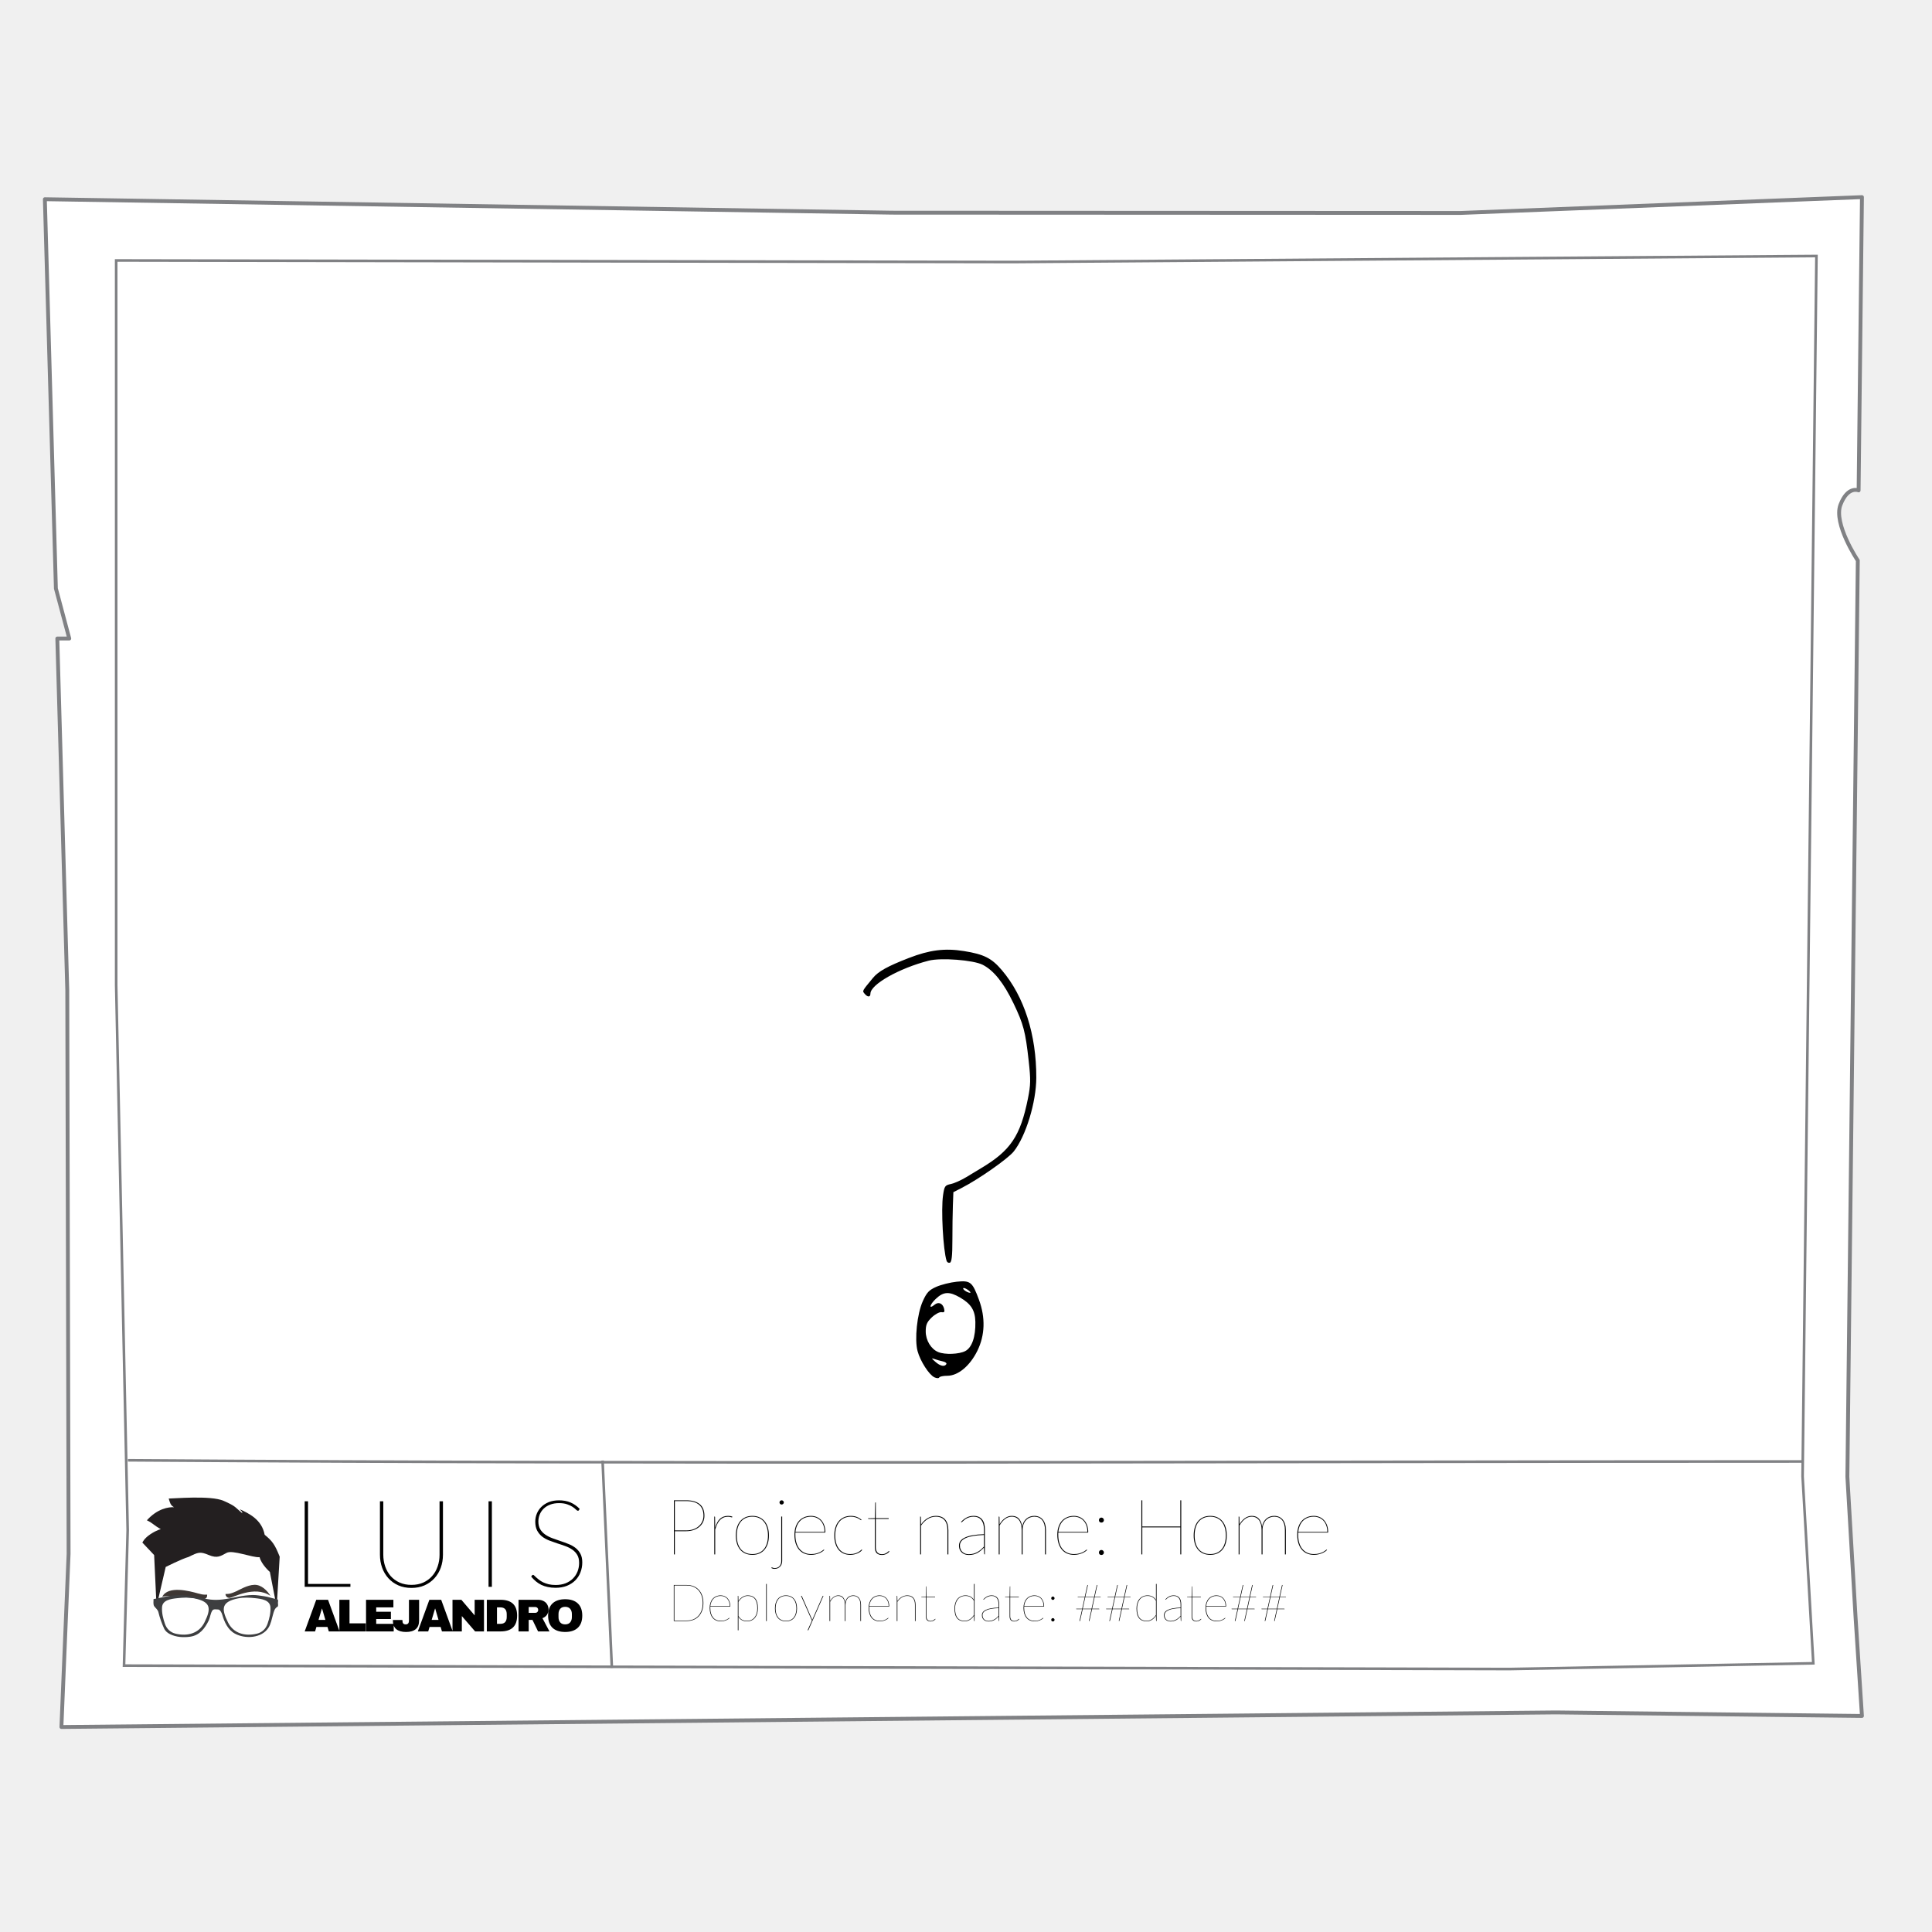
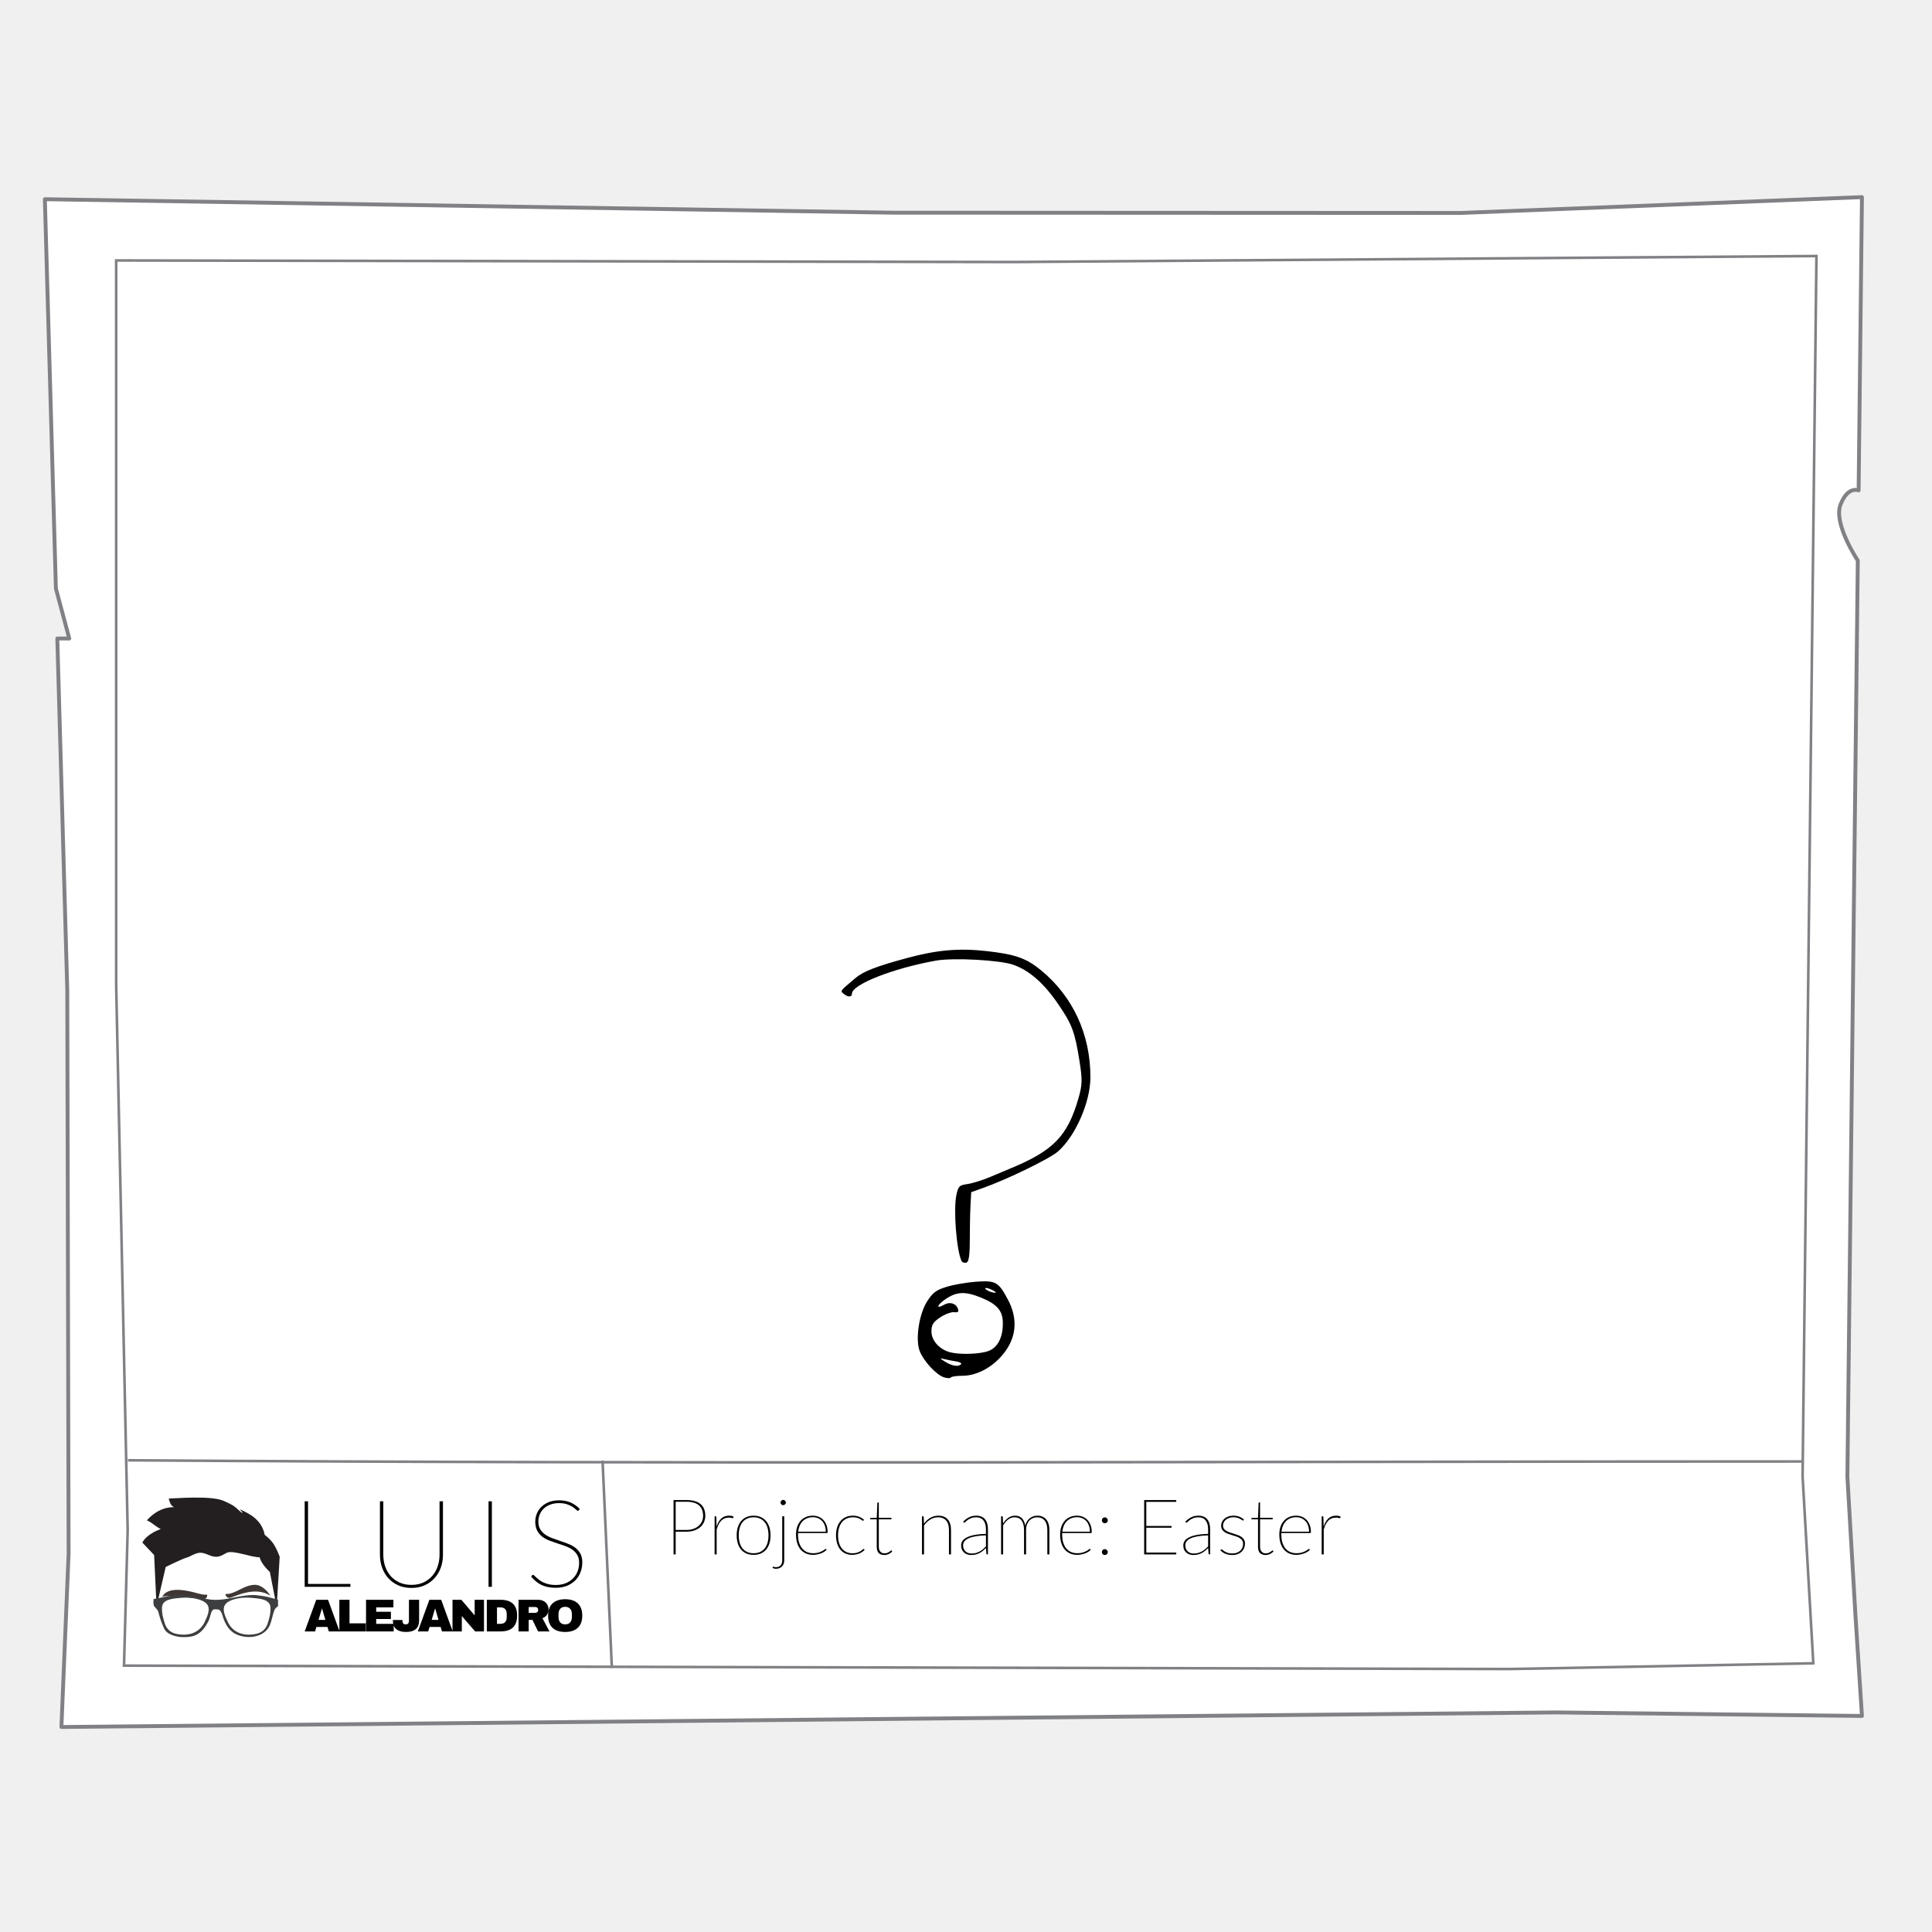
- <svg xmlns="http://www.w3.org/2000/svg" enable-background="new 0 0 4253.661 1017.313" version="1.1" viewBox="0 0 1e3 1e3" id="svg16">
-   <defs id="defs20" />
+ <svg xmlns="http://www.w3.org/2000/svg" enable-background="new 0 0 4253.661 1017.313" version="1.1" viewBox="0 0 1e3 1e3">
  <path id="home-sheet" d="m961.6 290.13s-12.769-19.034-8.967-28.901c3.8-9.867 9.38-7.406 9.38-7.406l1.729-151.79-207.65 8.191-294.29-0.145-438.58-6.965 5.709 201.48 6.92 25.903h-6.186l5.156 181.93 0.686 291.81-3.716 89.65 773.58-7.54 158.37 1.825-3.32-51.328-4.22-72.488 5.394-474.16z" fill="#fff" stroke="#808184" stroke-linejoin="round" stroke-miterlimit="10" stroke-width="2" />
  <path id="home-sheet-frame" d="m64.189 862.12 1.894-70.08-5.953-282.21v-375.02l464.72 0.812 415.34-3.112-7.17 631.67 5.547 96.732-157.21 2.976z" fill="none" stroke="#808184" stroke-miterlimit="10" stroke-width="1.353" />
-   <path id="home-sheet-frame-line1" d="m66.228 755.84c293.58 2.043 573.25 0.613 866.84 0.613" fill="none" stroke="#808184" stroke-miterlimit="10" stroke-width="1.353" />
-   <path id="home-sheet-frame-line2" d="m316.7 863.3-4.816-107.33" fill="none" stroke="#808184" stroke-miterlimit="10" stroke-width="1.353" />
-   <text id="home-project-name" x="344.169" y="804.547" fill="#000000" font-family="sans-serif" font-size="40px" letter-spacing="0px" word-spacing="0px" style="line-height:1.25" xml:space="preserve">
-     <tspan id="tspan10" x="344.169" y="804.547" font-family="Lato" font-weight="200">Project name: Home</tspan>
-   </text>
+   <path d="m66.228 755.84c293.58 2.043 573.25 0.613 866.84 0.613" fill="none" stroke="#808184" stroke-miterlimit="10" stroke-width="1.353" />
+   <path d="m316.7 863.3-4.816-107.33" fill="none" stroke="#808184" stroke-miterlimit="10" stroke-width="1.353" />
+   <path d="m349.73 792.79v11.76h-1.1v-28.12h6.72q4.76 0 7.22 2.04 2.48 2.04 2.48 6.12 0 1.78-0.7 3.3-0.68 1.5-1.96 2.6-1.28 1.08-3.08 1.7-1.78 0.6-3.96 0.6zm0-0.9h5.62q1.98 0 3.56-0.56 1.6-0.56 2.7-1.54 1.12-0.98 1.72-2.32t0.6-2.88q0-3.56-2.14-5.42t-6.44-1.86h-5.62z" />
+   <path d="m369.88 804.55v-19.72h0.48q0.4 0 0.42 0.44l0.12 4.86q0.86-2.68 2.4-4.14 1.56-1.48 4.08-1.48 0.58 0 1.18 0.1 0.62 0.08 1.1 0.36l-0.12 0.62q-0.08 0.22-0.28 0.22-0.22 0-0.68-0.14-0.44-0.16-1.32-0.16-1.26 0-2.22 0.4-0.96 0.38-1.72 1.16-0.76 0.76-1.34 1.9-0.56 1.14-1.04 2.66v12.92z" />
+   <path d="m390.07 784.51q2.1 0 3.72 0.74 1.64 0.72 2.76 2.06 1.12 1.32 1.7 3.2t0.58 4.18-0.58 4.18q-0.58 1.86-1.7 3.18t-2.76 2.04q-1.62 0.7-3.72 0.7t-3.74-0.7q-1.62-0.72-2.74-2.04t-1.7-3.18q-0.58-1.88-0.58-4.18t0.58-4.18 1.7-3.2q1.12-1.34 2.74-2.06 1.64-0.74 3.74-0.74zm0 19.44q1.92 0 3.36-0.66t2.4-1.88q0.98-1.22 1.46-2.92t0.48-3.8-0.48-3.82-1.46-2.94q-0.96-1.24-2.4-1.9-1.44-0.68-3.36-0.68t-3.36 0.68q-1.44 0.66-2.42 1.9-0.96 1.22-1.44 2.94t-0.48 3.82 0.48 3.8 1.44 2.92q0.98 1.22 2.42 1.88t3.36 0.66z" />
+   <path d="m405.92 784.83v22.8q0 0.94-0.28 1.74t-0.84 1.38q-0.54 0.58-1.34 0.9-0.78 0.34-1.8 0.34-0.56 0-0.96-0.12-0.42-0.1-0.82-0.3l0.1-0.5q0.06-0.16 0.16-0.18 0.1 0 0.28 0.06t0.46 0.14q0.26 0.08 0.66 0.08 1.66 0 2.5-0.96t0.84-2.58v-22.8zm0.84-7.12q0 0.28-0.12 0.52t-0.32 0.44q-0.18 0.18-0.44 0.3-0.24 0.1-0.5 0.1-0.56 0-0.98-0.4-0.4-0.42-0.4-0.96 0-0.56 0.4-0.96 0.42-0.42 0.98-0.42 0.26 0 0.5 0.12 0.26 0.1 0.44 0.3 0.2 0.18 0.32 0.44 0.12 0.24 0.12 0.52z" />
+   <path d="m420.74 784.51q1.6 0 2.98 0.56 1.4 0.56 2.44 1.66 1.04 1.08 1.62 2.68 0.6 1.6 0.6 3.66 0 0.42-0.36 0.42h-14.94q-0.02 0.2-0.02 0.4t0 0.4q0 2.36 0.56 4.16t1.58 3.02 2.46 1.86q1.46 0.62 3.24 0.62 1.58 0 2.74-0.34 1.16-0.36 1.94-0.78t1.2-0.76q0.44-0.36 0.56-0.36 0.16 0 0.26 0.12l0.26 0.3q-0.4 0.5-1.12 0.98t-1.66 0.86q-0.92 0.36-2.02 0.58-1.08 0.24-2.22 0.24-2.02 0-3.66-0.7-1.62-0.72-2.78-2.06-1.14-1.34-1.76-3.28-0.62-1.96-0.62-4.46 0-2.16 0.58-3.94 0.6-1.8 1.72-3.1t2.74-2.02 3.68-0.72zm0.02 0.8q-1.68 0-3.02 0.54-1.32 0.54-2.28 1.52t-1.56 2.36q-0.58 1.38-0.76 3.06h14.28q0-1.78-0.52-3.16-0.5-1.4-1.4-2.36-0.88-0.96-2.1-1.46t-2.64-0.5z" />
+   <path d="m446.96 786.99q-0.06 0.06-0.12 0.12-0.06 0.04-0.16 0.04-0.16 0-0.5-0.28t-0.94-0.62-1.52-0.62-2.22-0.28q-1.84 0-3.28 0.66-1.42 0.64-2.42 1.86-0.98 1.22-1.5 2.94t-0.52 3.88q0 2.22 0.52 3.96 0.54 1.72 1.5 2.9 0.98 1.18 2.34 1.8 1.38 0.62 3.06 0.62 1.52 0 2.54-0.34 1.04-0.36 1.72-0.78 0.68-0.44 1.04-0.78 0.36-0.36 0.52-0.36t0.26 0.12l0.24 0.3q-0.36 0.5-1 0.98-0.62 0.48-1.46 0.86-0.82 0.36-1.84 0.58-1 0.24-2.14 0.24-1.9 0-3.44-0.68t-2.64-1.98q-1.08-1.3-1.68-3.18t-0.6-4.26q0-2.28 0.58-4.16 0.6-1.88 1.72-3.2 1.12-1.34 2.74-2.08t3.7-0.74q1.84 0 3.28 0.6 1.44 0.58 2.48 1.54z" />
+   <path d="m457.73 804.87q-1.84 0-2.88-1-1.04-1.02-1.04-3.26v-14.22h-3.08q-0.38 0-0.38-0.3v-0.36l3.46-0.14 0.3-7.6q0.02-0.12 0.1-0.22 0.08-0.12 0.22-0.12h0.44v7.94h6.52v0.8h-6.52v14.18q0 0.92 0.24 1.58 0.24 0.64 0.64 1.06t0.94 0.62q0.56 0.18 1.2 0.18 0.78 0 1.36-0.24 0.6-0.24 1.02-0.52t0.68-0.52 0.38-0.24q0.1 0 0.22 0.12l0.26 0.38q-0.34 0.42-0.8 0.76-0.44 0.34-0.98 0.6-0.54 0.24-1.12 0.38t-1.18 0.14z" />
+   <path d="m477.22 804.55v-19.72h0.5q0.38 0 0.4 0.4l0.12 3.42q1.38-1.9 3.28-3.02t4.18-1.12q1.64 0 2.86 0.52 1.24 0.5 2.04 1.46 0.82 0.94 1.22 2.32 0.42 1.38 0.42 3.12v12.62h-1.06v-12.62q0-1.54-0.34-2.76t-1.06-2.06q-0.7-0.86-1.76-1.3-1.06-0.46-2.5-0.46-2.16 0-4 1.14-1.84 1.12-3.24 3.12v14.94z" />
+   <path d="m511 804.55q-0.4 0-0.46-0.42l-0.2-2.9q-0.82 0.84-1.66 1.52-0.82 0.66-1.74 1.14-0.9 0.46-1.96 0.72t-2.34 0.26q-0.94 0-1.86-0.28t-1.66-0.88-1.2-1.54q-0.44-0.96-0.44-2.3 0-1.3 0.74-2.36 0.76-1.06 2.34-1.82 1.58-0.78 4-1.22 2.42-0.46 5.76-0.54v-2.34q0-2.96-1.28-4.6t-3.8-1.64q-1.5 0-2.58 0.44-1.08 0.42-1.8 0.96-0.72 0.52-1.16 0.96-0.42 0.42-0.64 0.42-0.2 0-0.36-0.22l-0.18-0.28q1.48-1.52 3.1-2.32t3.7-0.8q1.54 0 2.68 0.5 1.14 0.48 1.88 1.4 0.76 0.92 1.12 2.24 0.36 1.3 0.36 2.94v12.96zm-8.16-0.46q1.28 0 2.34-0.28 1.06-0.3 1.96-0.8t1.68-1.16q0.78-0.68 1.5-1.44v-5.72q-6.04 0.2-8.94 1.5-2.88 1.3-2.88 3.64 0 1.1 0.36 1.9 0.38 0.8 0.98 1.34 0.62 0.52 1.4 0.78 0.78 0.24 1.6 0.24z" />
+   <path d="m518.16 804.55v-19.72h0.5q0.38 0 0.4 0.4l0.12 3.32q1.16-1.84 2.72-2.94 1.58-1.1 3.48-1.1 2.26 0 3.58 1.36t1.72 3.82q0.3-1.32 0.92-2.28 0.64-0.98 1.48-1.62 0.84-0.66 1.84-0.96 1-0.32 2.06-0.32 1.42 0 2.56 0.5 1.16 0.48 1.96 1.42t1.22 2.32q0.44 1.38 0.44 3.18v12.62h-1.06v-12.62q0-3.2-1.38-4.88-1.36-1.7-3.9-1.7-1.12 0-2.16 0.42-1.02 0.4-1.82 1.24-0.78 0.82-1.26 2.06-0.48 1.22-0.48 2.86v12.62h-1.06v-12.62q0-3.14-1.24-4.86t-3.64-1.72q-1.8 0-3.3 1.12t-2.64 3.08v15z" />
+   <path d="m557.45 784.51q1.6 0 2.98 0.56 1.4 0.56 2.44 1.66 1.04 1.08 1.62 2.68 0.6 1.6 0.6 3.66 0 0.42-0.36 0.42h-14.94q-0.02 0.2-0.02 0.4t0 0.4q0 2.36 0.56 4.16t1.58 3.02 2.46 1.86q1.46 0.62 3.24 0.62 1.58 0 2.74-0.34 1.16-0.36 1.94-0.78t1.2-0.76q0.44-0.36 0.56-0.36 0.16 0 0.26 0.12l0.26 0.3q-0.4 0.5-1.12 0.98t-1.66 0.86q-0.92 0.36-2.02 0.58-1.08 0.24-2.22 0.24-2.02 0-3.66-0.7-1.62-0.72-2.78-2.06-1.14-1.34-1.76-3.28-0.62-1.96-0.62-4.46 0-2.16 0.58-3.94 0.6-1.8 1.72-3.1t2.74-2.02 3.68-0.72zm0.02 0.8q-1.68 0-3.02 0.54-1.32 0.54-2.28 1.52t-1.56 2.36q-0.58 1.38-0.76 3.06h14.28q0-1.78-0.52-3.16-0.5-1.4-1.4-2.36-0.88-0.96-2.1-1.46t-2.64-0.5z" />
+   <path d="m570.34 804.55m0-1.18q0-0.64 0.42-1.08 0.44-0.46 1.08-0.46t1.08 0.46q0.46 0.44 0.46 1.08t-0.46 1.08q-0.44 0.42-1.08 0.42t-1.08-0.42q-0.42-0.44-0.42-1.08zm0-16.44q0-0.64 0.42-1.08 0.44-0.46 1.08-0.46t1.08 0.46q0.46 0.44 0.46 1.08t-0.46 1.08q-0.44 0.42-1.08 0.42t-1.08-0.42q-0.42-0.44-0.42-1.08z" />
+   <path d="m608.82 776.43v0.94h-15.5v12.46h13.06v0.92h-13.06v12.86h15.54l-0.04 0.94h-16.6v-28.12z" />
+   <path d="m626 804.55q-0.4 0-0.46-0.42l-0.2-2.9q-0.82 0.84-1.66 1.52-0.82 0.66-1.74 1.14-0.9 0.46-1.96 0.72t-2.34 0.26q-0.94 0-1.86-0.28t-1.66-0.88-1.2-1.54q-0.44-0.96-0.44-2.3 0-1.3 0.74-2.36 0.76-1.06 2.34-1.82 1.58-0.78 4-1.22 2.42-0.46 5.76-0.54v-2.34q0-2.96-1.28-4.6t-3.8-1.64q-1.5 0-2.58 0.44-1.08 0.42-1.8 0.96-0.72 0.52-1.16 0.96-0.42 0.42-0.64 0.42-0.2 0-0.36-0.22l-0.18-0.28q1.48-1.52 3.1-2.32t3.7-0.8q1.54 0 2.68 0.5 1.14 0.48 1.88 1.4 0.76 0.92 1.12 2.24 0.36 1.3 0.36 2.94v12.96zm-8.16-0.46q1.28 0 2.34-0.28 1.06-0.3 1.96-0.8t1.68-1.16q0.78-0.68 1.5-1.44v-5.72q-6.04 0.2-8.94 1.5-2.88 1.3-2.88 3.64 0 1.1 0.36 1.9 0.38 0.8 0.98 1.34 0.62 0.52 1.4 0.78 0.78 0.24 1.6 0.24z" />
+   <path d="m643.64 786.85q-0.1 0.18-0.3 0.18-0.18 0-0.52-0.26-0.32-0.28-0.9-0.58-0.58-0.32-1.46-0.58-0.86-0.28-2.14-0.28-1.18 0-2.16 0.36-0.96 0.34-1.66 0.92t-1.08 1.36-0.38 1.62q0 1 0.48 1.68 0.5 0.68 1.3 1.16 0.8 0.46 1.82 0.8 1.02 0.32 2.08 0.66 1.06 0.32 2.08 0.7t1.82 0.94 1.28 1.38q0.5 0.82 0.5 2.02 0 1.24-0.44 2.32t-1.3 1.9q-0.84 0.8-2.08 1.26-1.22 0.46-2.8 0.46-1.06 0-1.92-0.18-0.86-0.16-1.6-0.46-0.74-0.32-1.38-0.76t-1.24-0.98l0.26-0.34q0.08-0.1 0.14-0.14 0.08-0.06 0.24-0.06 0.2 0 0.56 0.34 0.38 0.32 1 0.72 0.64 0.4 1.6 0.74 0.96 0.32 2.36 0.32 1.38 0 2.42-0.38 1.06-0.4 1.76-1.08 0.72-0.68 1.08-1.58 0.36-0.92 0.36-1.94 0-1.08-0.5-1.8-0.48-0.72-1.28-1.2-0.8-0.5-1.82-0.84t-2.08-0.66-2.08-0.68q-1.02-0.38-1.82-0.92-0.8-0.56-1.3-1.36-0.48-0.8-0.48-2 0-1 0.44-1.92 0.46-0.94 1.28-1.64 0.82-0.72 1.96-1.14 1.16-0.42 2.58-0.42 1.72 0 3.04 0.48t2.5 1.52z" />
+   <path d="m655.07 804.87q-1.84 0-2.88-1-1.04-1.02-1.04-3.26v-14.22h-3.08q-0.38 0-0.38-0.3v-0.36l3.46-0.14 0.3-7.6q0.02-0.12 0.1-0.22 0.08-0.12 0.22-0.12h0.44v7.94h6.52v0.8h-6.52v14.18q0 0.92 0.24 1.58 0.24 0.64 0.64 1.06t0.94 0.62q0.56 0.18 1.2 0.18 0.78 0 1.36-0.24 0.6-0.24 1.02-0.52t0.68-0.52 0.38-0.24q0.1 0 0.22 0.12l0.26 0.38q-0.34 0.42-0.8 0.76-0.44 0.34-0.98 0.6-0.54 0.24-1.12 0.38t-1.18 0.14z" />
+   <path d="m670.89 784.51q1.6 0 2.98 0.56 1.4 0.56 2.44 1.66 1.04 1.08 1.62 2.68 0.6 1.6 0.6 3.66 0 0.42-0.36 0.42h-14.94q-0.02 0.2-0.02 0.4t0 0.4q0 2.36 0.56 4.16t1.58 3.02 2.46 1.86q1.46 0.62 3.24 0.62 1.58 0 2.74-0.34 1.16-0.36 1.94-0.78t1.2-0.76q0.44-0.36 0.56-0.36 0.16 0 0.26 0.12l0.26 0.3q-0.4 0.5-1.12 0.98t-1.66 0.86q-0.92 0.36-2.02 0.58-1.08 0.24-2.22 0.24-2.02 0-3.66-0.7-1.62-0.72-2.78-2.06-1.14-1.34-1.76-3.28-0.62-1.96-0.62-4.46 0-2.16 0.58-3.94 0.6-1.8 1.72-3.1t2.74-2.02 3.68-0.72zm0.02 0.8q-1.68 0-3.02 0.54-1.32 0.54-2.28 1.52t-1.56 2.36q-0.58 1.38-0.76 3.06h14.28q0-1.78-0.52-3.16-0.5-1.4-1.4-2.36-0.88-0.96-2.1-1.46t-2.64-0.5z" />
+   <path d="m684.1 804.55v-19.72h0.48q0.4 0 0.42 0.44l0.12 4.86q0.86-2.68 2.4-4.14 1.56-1.48 4.08-1.48 0.58 0 1.18 0.1 0.62 0.08 1.1 0.36l-0.12 0.62q-0.08 0.22-0.28 0.22-0.22 0-0.68-0.14-0.44-0.16-1.32-0.16-1.26 0-2.22 0.4-0.96 0.38-1.72 1.16-0.76 0.76-1.34 1.9-0.56 1.14-1.04 2.66v12.92z" />
  <text id="home-deployment-date" x="345.656" y="839.055" fill="#000000" font-family="sans-serif" font-size="40px" letter-spacing="0px" word-spacing="0px" style="line-height:1.25" xml:space="preserve">
-     <tspan id="tspan13" x="345.656" y="839.055" font-family="Lato" font-size="26.667px" font-weight="200">Deployment date: ##date##</tspan>
+     <tspan class="deployment-date" x="345.656" y="839.055" font-family="Roboto" font-size="26.667px" font-weight="200" />
  </text>
  <path id="home-logo-hair" d="m87.322 775.65c2.215 0.043 21.711-1.763 28.398 1.173 6.687 2.936 5.709 3.224 9.77 6.467-0.647-1.918-0.085-0.298-1.366-2.115 4.668 2.183 11.377 5.286 12.864 13.21 3.943 3.242 5.274 4.998 7.781 11.357l-1.556 26.034-3.529-18.134s-4.4-3.859-5.307-7.638c-3.769 0.309-13.947-3.921-17.059-2.259-3.112 1.662-4.793 3.019-9.289 1.12s-5.458-1.45-10.408 1.003c-3.451 0.954-11.848 5.185-11.848 5.185l-4.747 20.435-1.246-26.601-6.087-6.446s0.843-2.145 4.154-4.333c3.311-2.188 5.386-2.635 5.386-2.635-3.464-1.842-3.839-2.926-7.207-4.576 5.487-6.088 11.273-6.919 14.063-6.761-1.925-1.021-2.089-2.383-2.769-4.486z" fill="#231f20" stroke-width=".731" />
  <path id="home-logo-left-eyebrow" d="m102.27 824.7c3.814 1.08 3.88 0.563 4.964 0.685-0.015 0.851-0.07 2.03-1.568 2.254-1.498 0.225-19.25-2.567-21.71-1.098 2.984-6.088 14.5-2.921 18.314-1.841z" fill="#3e3734" stroke-width=".731" />
  <path id="home-logo-right-eyebrow" d="m122.18 823.7c-3.61 1.633-4.397 1.255-5.481 1.357 0.015 0.709 0.458 1.835 1.956 2.023 1.498 0.188 12.993-6.783 21.322-1.059-1.492-2.538-4.6-5.862-8.329-5.724-3.729 0.138-7.367 2.452-9.468 3.403z" fill="#3e3734" stroke-width=".731" />
  <path id="home-logo-glasses" d="m130.84 825.58c-5.241 0.034-10.291 1.632-15.435 2.27-2.147 0.267-4.359 0.332-6.51 0.084-2.859-0.33-5.628-1.205-8.485-1.598-2.554-0.351-5.139-0.717-7.709-0.731-4.491-0.026-8.834 1.345-13.236 2.085 0 1.256-0.262 2.867 0.397 3.75 0.679 0.91 1.824 1.743 2.121 2.976 0.704 2.926 1.705 5.793 2.983 8.543 0.621 1.336 1.794 2.268 3.104 2.909 3.154 1.545 6.887 1.772 10.347 1.286 4.928-0.692 7.601-4.297 9.64-8.417 0.763-1.675 0.849-3.607 1.854-5.138 0.597-0.909 1.984-0.526 2.975-0.53 0.991-4e-3 1.831 1.604 2.139 2.674 1.088 3.786 2.903 7.803 6.51 9.787 5.386 2.963 13.872 2.409 17.366-2.934 1.368-2.091 1.745-4.628 2.432-6.996 0.418-1.441 0.791-3.16 2.276-3.952 0.599-0.32 0.179-1.596 0.267-2.338 0.096-0.808 0.282-1.523-0.897-1.681-2.057-0.277-4.052-1.119-6.157-1.404-1.995-0.27-3.949-0.661-5.984-0.648zm-34.646 1.345c1.488-9e-3 2.969 0.097 4.415 0.395 8.615 1.777 8.789 5.238 5.243 12.394-2.89 5.831-8.877 7.292-14.909 5.894-2.781-0.644-4.682-2.537-5.579-5.129-0.947-2.736-1.663-5.642-1.5-8.518 0.217-3.85 4.683-4.391 7.881-4.742 1.468-0.161 2.962-0.285 4.449-0.294zm31.456 0c1.488 8e-3 2.982 0.133 4.449 0.294 3.198 0.351 7.664 0.892 7.881 4.742 0.162 2.876-0.554 5.782-1.5 8.518-0.897 2.592-2.798 4.485-5.579 5.129-6.032 1.398-12.019-0.063-14.909-5.894-3.546-7.156-3.372-10.617 5.243-12.394 1.446-0.298 2.927-0.404 4.415-0.395z" fill="#3d3e40" />
  <path id="home-logo-luis" d="m289.33 776.57c-1.973 0-3.724 0.303-5.256 0.912-1.511 0.609-2.792 1.429-3.842 2.457-1.028 1.007-1.816 2.172-2.361 3.494s-0.818 2.706-0.818 4.154c0 1.847 0.326 3.391 0.977 4.629 0.651 1.217 1.5 2.244 2.549 3.084 1.07 0.818 2.288 1.501 3.652 2.047 1.364 0.525 2.75 1.017 4.156 1.478 1.427 0.441 2.821 0.914 4.186 1.418 1.364 0.483 2.572 1.092 3.621 1.826 1.07 0.735 1.931 1.647 2.582 2.738 0.651 1.091 0.975 2.475 0.975 4.154 0 1.574-0.273 3.054-0.818 4.439-0.546 1.385-1.343 2.603-2.393 3.652-1.028 1.028-2.297 1.847-3.809 2.455-1.511 0.588-3.221 0.881-5.131 0.881-1.343 1e-5 -2.551-0.125-3.621-0.377-1.049-0.273-1.982-0.599-2.801-0.977-0.797-0.399-1.49-0.819-2.078-1.26-0.588-0.462-1.092-0.88-1.512-1.258-0.42-0.399-0.766-0.725-1.039-0.977-0.252-0.273-0.451-0.408-0.598-0.408-0.147 0-0.262 0.031-0.346 0.094-0.063 0.042-0.147 0.116-0.252 0.221l-0.41 0.629c0.777 0.902 1.584 1.71 2.424 2.424 0.86 0.714 1.795 1.323 2.803 1.826 1.028 0.483 2.14 0.85 3.336 1.102 1.217 0.273 2.572 0.41 4.062 0.41 2.183 0 4.124-0.336 5.824-1.008 1.721-0.693 3.168-1.627 4.344-2.803 1.196-1.196 2.098-2.591 2.707-4.186 0.63-1.616 0.943-3.338 0.943-5.164 1e-5 -1.784-0.324-3.272-0.975-4.469-0.651-1.217-1.512-2.236-2.582-3.055-1.07-0.818-2.288-1.489-3.652-2.014-1.343-0.546-2.727-1.05-4.154-1.512-1.427-0.483-2.823-0.977-4.188-1.48-1.343-0.504-2.549-1.123-3.619-1.857s-1.931-1.637-2.582-2.707c-0.651-1.091-0.977-2.445-0.977-4.061 0-1.259 0.232-2.455 0.693-3.588 0.462-1.154 1.144-2.173 2.047-3.055 0.902-0.881 2.014-1.574 3.336-2.078 1.343-0.525 2.875-0.787 4.596-0.787 1.7 0 3.127 0.211 4.281 0.631 1.154 0.399 2.099 0.85 2.834 1.353 0.735 0.504 1.3 0.965 1.699 1.385 0.42 0.399 0.746 0.598 0.977 0.598 0.231 0 0.409-0.105 0.535-0.314l0.377-0.691c-1.49-1.511-3.095-2.624-4.816-3.338-1.7-0.714-3.662-1.07-5.887-1.07zm-92.672 0.506v27.639c0 2.393 0.379 4.64 1.135 6.738 0.756 2.078 1.836 3.892 3.242 5.445 1.406 1.553 3.116 2.781 5.131 3.684 2.015 0.881 4.282 1.322 6.801 1.322 2.518 0 4.774-0.441 6.768-1.322 2.015-0.902 3.725-2.131 5.131-3.684 1.427-1.553 2.518-3.368 3.273-5.445 0.756-2.099 1.135-4.346 1.135-6.738v-27.639h-1.764v27.639c0 2.183-0.336 4.229-1.008 6.139-0.651 1.889-1.604 3.537-2.863 4.943-1.238 1.406-2.76 2.518-4.564 3.336-1.784 0.798-3.82 1.197-6.107 1.197s-4.334-0.4-6.139-1.197c-1.805-0.818-3.338-1.93-4.598-3.336-1.238-1.427-2.192-3.096-2.863-5.006-0.651-1.91-0.977-3.956-0.977-6.139v-27.576h-1.732zm56.207 0.002v44.262h1.73v-44.262h-1.73zm-95.16 0.002v44.262h23.674v-1.512h-21.943v-42.75h-1.73z" />
-   <path id="home-logo-alejandro" d="m292.53 827.76c-2.824 0-5.004 0.722-6.543 2.166-1.523 1.428-2.283 3.529-2.283 6.305s0.76 4.886 2.283 6.33c1.539 1.428 3.719 2.141 6.543 2.141s5.006-0.721 6.545-2.164 2.307-3.546 2.307-6.307-0.768-4.861-2.307-6.305-3.721-2.166-6.545-2.166zm-80.857 0.287v10.66c0 0.746-0.142 1.276-0.428 1.594-0.27 0.317-0.691 0.475-1.262 0.475-0.571 0-1-0.157-1.285-0.475-0.27-0.317-0.404-0.848-0.404-1.594v-0.191h-4.926v0.215c0 0.643 0.065 1.227 0.18 1.764h-8.828v-2.498h7.613v-3.76h-7.613v-2.26h8.898v-3.926h-14.156v16.369h14.324v-3.074c0.289 0.775 0.727 1.412 1.318 1.906 1.174 0.968 2.856 1.451 5.045 1.451 2.189 0 3.864-0.483 5.021-1.451 1.174-0.968 1.76-2.475 1.76-4.521v-10.684h-5.258zm-47.992 0.002-5.973 16.371h5.379l0.689-2.309h5.734l0.689 2.309h5.451 0.117 13.541v-4.188h-8.4v-12.182h-5.258v16.049l-5.856-16.051h-6.115zm58.561 0-5.973 16.371h5.377l0.691-2.309h5.734l0.689 2.309h5.568 4.715v-7.947l6.877 7.947h4.592v-16.371h-4.83v8.066l-6.877-8.066h-4.592v16.055l-5.857-16.055h-6.115zm29.738 0v16.371h7.092c5.726 0 8.59-2.729 8.59-8.185 0-5.457-2.863-8.184-8.59-8.184l-7.092-0.002zm16.414 0v16.371h5.258v-5.973h1.951l2.902 5.973h5.902l-3.641-6.854c1.031-0.381 1.816-0.974 2.356-1.783 0.539-0.809 0.809-1.714 0.809-2.713 0-0.904-0.214-1.738-0.643-2.5-0.412-0.777-1.038-1.388-1.879-1.832-0.825-0.46-1.824-0.689-2.998-0.689h-10.018zm24.137 3.637c1.126 0 1.983 0.341 2.57 1.023 0.603 0.682 0.904 1.602 0.904 2.76v1.523c0 1.158-0.302 2.078-0.904 2.76-0.587 0.682-1.444 1.023-2.57 1.023-1.126 0-1.981-0.341-2.568-1.023-0.587-0.682-0.881-1.602-0.881-2.76v-1.523c0-1.158 0.294-2.078 0.881-2.76 0.587-0.682 1.442-1.023 2.568-1.023zm-18.879 0.1h3.451c0.412 0 0.761 0.142 1.047 0.428 0.286 0.286 0.428 0.642 0.428 1.07 0 0.428-0.142 0.794-0.428 1.096-0.286 0.286-0.634 0.428-1.047 0.428h-3.451v-3.022zm-16.412 0.191h1.736c2.205 0 3.307 1.181 3.307 3.545v1.428c0 2.364-1.102 3.545-3.307 3.545h-1.736v-8.518zm-90.631 0.641h0.096l1.713 5.83h-3.547l1.738-5.83zm58.561 0h0.094l1.713 5.83h-3.545l1.738-5.83z" />
-   <path style="fill:#000000;stroke-width:1.022" d="m 483.678,712.91 c -2.758,-1.252 -7.346,-8.373 -8.749,-13.58 -1.633,-6.058 -0.236,-19.329 2.723,-25.864 2.041,-4.508 3.205,-5.742 6.991,-7.418 2.499,-1.105 7.231,-2.289 10.517,-2.63 7.139,-0.742 8.134,0.062 11.55,9.322 3.418,9.267 3.132,18.392 -0.829,26.427 -3.874,7.858 -9.989,12.933 -15.583,12.933 -2.1,0 -3.972,0.399 -4.159,0.886 -0.189,0.488 -1.296,0.453 -2.462,-0.076 z m 6.138,-6.827 c 0.307,-0.498 -0.47,-1.129 -1.729,-1.402 -1.259,-0.273 -3.208,-0.824 -4.333,-1.225 -1.776,-0.633 -1.728,-0.449 0.369,1.402 2.551,2.252 4.764,2.728 5.693,1.225 z m 9.797,-6.769 c 3.46,-1.789 5.394,-7.361 5.235,-15.081 -0.121,-5.958 -2.177,-9.271 -7.783,-12.557 -5.702,-3.342 -8.722,-3.19 -12.731,0.641 -3.205,3.063 -3.723,5.588 -0.618,3.01 2.003,-1.662 4.204,-0.779 4.925,1.977 0.446,1.706 0.157,2.115 -1.32,1.876 -1.04,-0.168 -3.302,1.045 -5.029,2.697 -2.524,2.414 -3.139,3.84 -3.139,7.274 0,4.643 2.77,9.182 6.531,10.701 3.479,1.406 10.71,1.126 13.929,-0.538 z m 1.462,-31.602 c -1.091,-0.797 -2.2,-1.232 -2.466,-0.967 -0.563,0.563 2.074,2.378 3.487,2.401 0.529,0.01 0.07,-0.637 -1.021,-1.434 z m -11.111,-15.078 c -1.812,-5.667 -2.941,-26.584 -1.836,-34.037 0.689,-4.649 1.02,-5.126 3.983,-5.732 1.778,-0.364 5.421,-1.992 8.096,-3.619 2.675,-1.627 6.048,-3.663 7.496,-4.525 15.386,-9.163 20.446,-16.679 24.37,-36.194 1.407,-6.997 1.458,-9.671 0.375,-19.424 -1.691,-15.22 -2.674,-18.951 -7.826,-29.712 -5.085,-10.621 -10.254,-17.096 -15.979,-20.016 -4.853,-2.476 -21.654,-3.759 -27.955,-2.136 -15.353,3.955 -30.159,12.338 -30.159,17.076 0,1.903 -1.44,1.925 -3.001,0.045 -1.274,-1.535 -1.428,-1.243 4.372,-8.259 2.762,-3.341 7.563,-6.001 18.478,-10.236 10.794,-4.188 18.639,-5.176 28.556,-3.594 10.376,1.655 14.36,3.666 19.665,9.926 11.533,13.606 17.847,33.343 17.786,55.601 -0.035,12.709 -5.391,30.26 -11.649,38.167 -2.995,3.784 -18.244,14.455 -27.147,18.997 l -4.123,2.104 -0.256,6.88 c -0.141,3.784 -0.256,11.898 -0.256,18.031 0,8.004 -0.36,11.274 -1.277,11.586 -0.703,0.24 -1.474,-0.178 -1.713,-0.928 z" id="path827-3" />
+   <path id="home-logo-alejandro" d="m292.53 827.76c-2.824 0-5.004 0.722-6.543 2.166-1.523 1.428-2.283 3.529-2.283 6.305s0.76 4.886 2.283 6.33c1.539 1.428 3.719 2.141 6.543 2.141s5.006-0.721 6.545-2.164 2.307-3.546 2.307-6.307-0.768-4.861-2.307-6.305-3.721-2.166-6.545-2.166zm-80.857 0.287v10.66c0 0.746-0.142 1.276-0.428 1.594-0.27 0.317-0.691 0.475-1.262 0.475-0.571 0-1-0.157-1.285-0.475-0.27-0.317-0.404-0.848-0.404-1.594v-0.191h-4.926v0.215c0 0.643 0.065 1.227 0.18 1.764h-8.828v-2.498h7.613v-3.76h-7.613v-2.26h8.898v-3.926h-14.156v16.369h14.324v-3.074c0.289 0.775 0.727 1.412 1.318 1.906 1.174 0.968 2.856 1.451 5.045 1.451s3.864-0.483 5.021-1.451c1.174-0.968 1.76-2.475 1.76-4.521v-10.684h-5.258zm-47.992 0.002-5.973 16.371h5.379l0.689-2.309h5.734l0.689 2.309h19.109v-4.188h-8.4v-12.182h-5.258v16.049l-5.856-16.051h-6.115zm58.561 0-5.973 16.371h5.377l0.691-2.309h5.734l0.689 2.309h10.283v-7.947l6.877 7.947h4.592v-16.371h-4.83v8.066l-6.877-8.066h-4.592v16.055l-5.857-16.055h-6.115zm29.738 0v16.371h7.092c5.726 0 8.59-2.729 8.59-8.185 0-5.457-2.863-8.184-8.59-8.184l-7.092-0.002zm16.414 0v16.371h5.258v-5.973h1.951l2.902 5.973h5.902l-3.641-6.854c1.031-0.381 1.816-0.974 2.356-1.783 0.539-0.809 0.809-1.714 0.809-2.713 0-0.904-0.214-1.738-0.643-2.5-0.412-0.777-1.038-1.388-1.879-1.832-0.825-0.46-1.824-0.689-2.998-0.689h-10.018zm24.137 3.637c1.126 0 1.983 0.341 2.57 1.023 0.603 0.682 0.904 1.602 0.904 2.76v1.523c0 1.158-0.302 2.078-0.904 2.76-0.587 0.682-1.444 1.023-2.57 1.023s-1.981-0.341-2.568-1.023c-0.587-0.682-0.881-1.602-0.881-2.76v-1.523c0-1.158 0.294-2.078 0.881-2.76 0.587-0.682 1.442-1.023 2.568-1.023zm-18.879 0.1h3.451c0.412 0 0.761 0.142 1.047 0.428 0.286 0.286 0.428 0.642 0.428 1.07 0 0.428-0.142 0.794-0.428 1.096-0.286 0.286-0.634 0.428-1.047 0.428h-3.451v-3.022zm-16.412 0.191h1.736c2.205 0 3.307 1.181 3.307 3.545v1.428c0 2.364-1.102 3.545-3.307 3.545h-1.736v-8.518zm-90.631 0.641h0.096l1.713 5.83h-3.547l1.738-5.83zm58.561 0h0.094l1.713 5.83h-3.545l1.738-5.83z" />
+   <path d="m488.62 712.91c-3.964-1.252-10.56-8.373-12.577-13.58-2.347-6.058-0.34-19.329 3.915-25.864 2.934-4.508 4.607-5.742 10.05-7.418 3.592-1.105 10.395-2.289 15.118-2.63 10.263-0.742 11.694 0.062 16.604 9.322 4.914 9.267 4.503 18.392-1.191 26.427-5.569 7.858-14.359 12.933-22.401 12.933-3.019 0-5.71 0.399-5.979 0.886-0.271 0.488-1.862 0.453-3.539-0.076zm8.824-6.827c0.441-0.498-0.676-1.129-2.485-1.402-1.809-0.273-4.612-0.824-6.229-1.225-2.554-0.633-2.484-0.449 0.53 1.402 3.667 2.252 6.848 2.728 8.184 1.225zm14.084-6.769c4.974-1.789 7.754-7.361 7.526-15.081-0.175-5.958-3.129-9.271-11.189-12.557-8.197-3.342-12.539-3.19-18.301 0.641-4.607 3.063-5.352 5.588-0.888 3.01 2.88-1.663 6.044-0.779 7.08 1.977 0.641 1.706 0.225 2.115-1.897 1.876-1.494-0.168-4.747 1.045-7.229 2.697-3.628 2.414-4.513 3.84-4.513 7.274 0 4.643 3.982 9.182 9.388 10.701 5.002 1.406 15.396 1.126 20.023-0.538zm2.102-31.602c-1.568-0.797-3.163-1.232-3.545-0.967-0.809 0.563 2.981 2.378 5.012 2.401 0.76 0.01 0.101-0.637-1.467-1.434zm-15.972-15.078c-2.605-5.667-4.227-26.584-2.64-34.037 0.99-4.649 1.467-5.126 5.726-5.732 2.555-0.364 7.793-1.992 11.639-3.619 3.846-1.627 8.695-3.663 10.775-4.525 22.118-9.164 29.392-16.679 35.033-36.194 2.022-6.997 2.096-9.671 0.539-19.424-2.431-15.22-3.844-18.951-11.251-29.712-7.311-10.621-14.74-17.096-22.971-20.016-6.976-2.476-31.128-3.759-40.187-2.136-22.071 3.955-43.354 12.338-43.354 17.076 0 1.903-2.07 1.925-4.313 0.045-1.831-1.535-2.053-1.243 6.285-8.259 3.971-3.341 10.872-6.001 26.563-10.236 15.517-4.188 26.794-5.176 41.051-3.594 14.915 1.655 20.642 3.666 28.27 9.926 16.578 13.606 25.655 33.343 25.569 55.601-0.05 12.709-7.75 30.26-16.746 38.167-4.306 3.784-26.227 14.455-39.025 18.997l-5.928 2.104-0.367 6.88c-0.202 3.784-0.367 11.898-0.367 18.031 0 8.004-0.518 11.274-1.836 11.586-1.01 0.24-2.119-0.178-2.463-0.928z" stroke-width="1.226" />
</svg>
